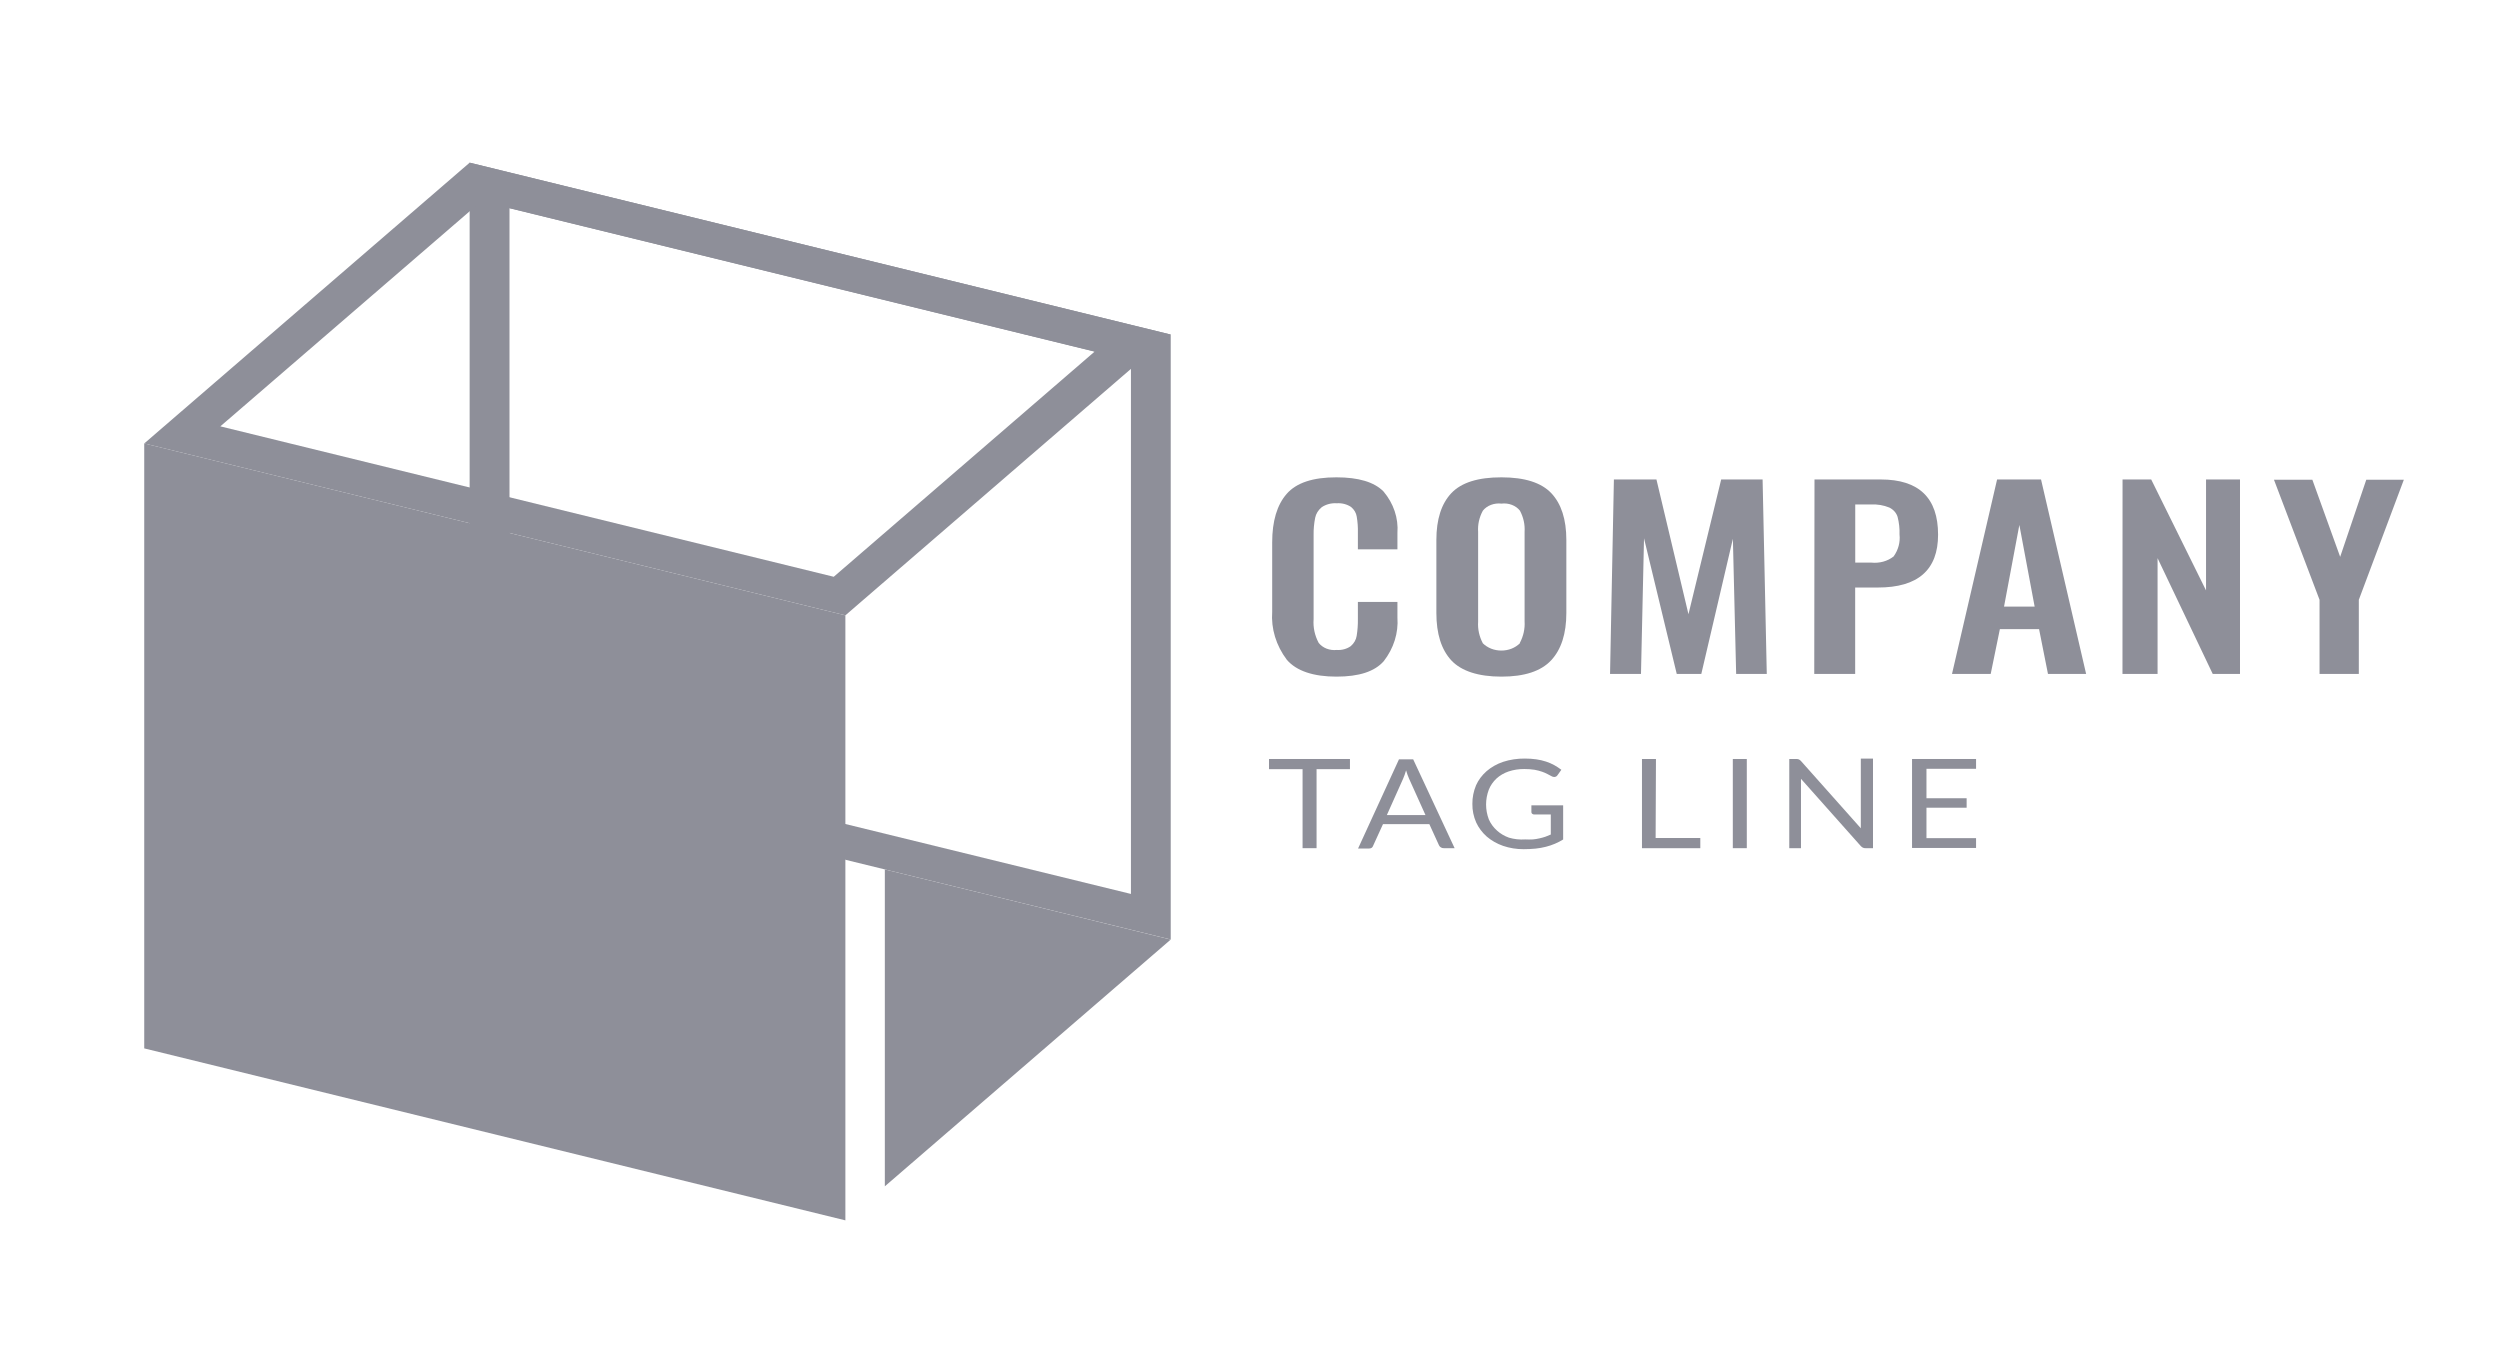
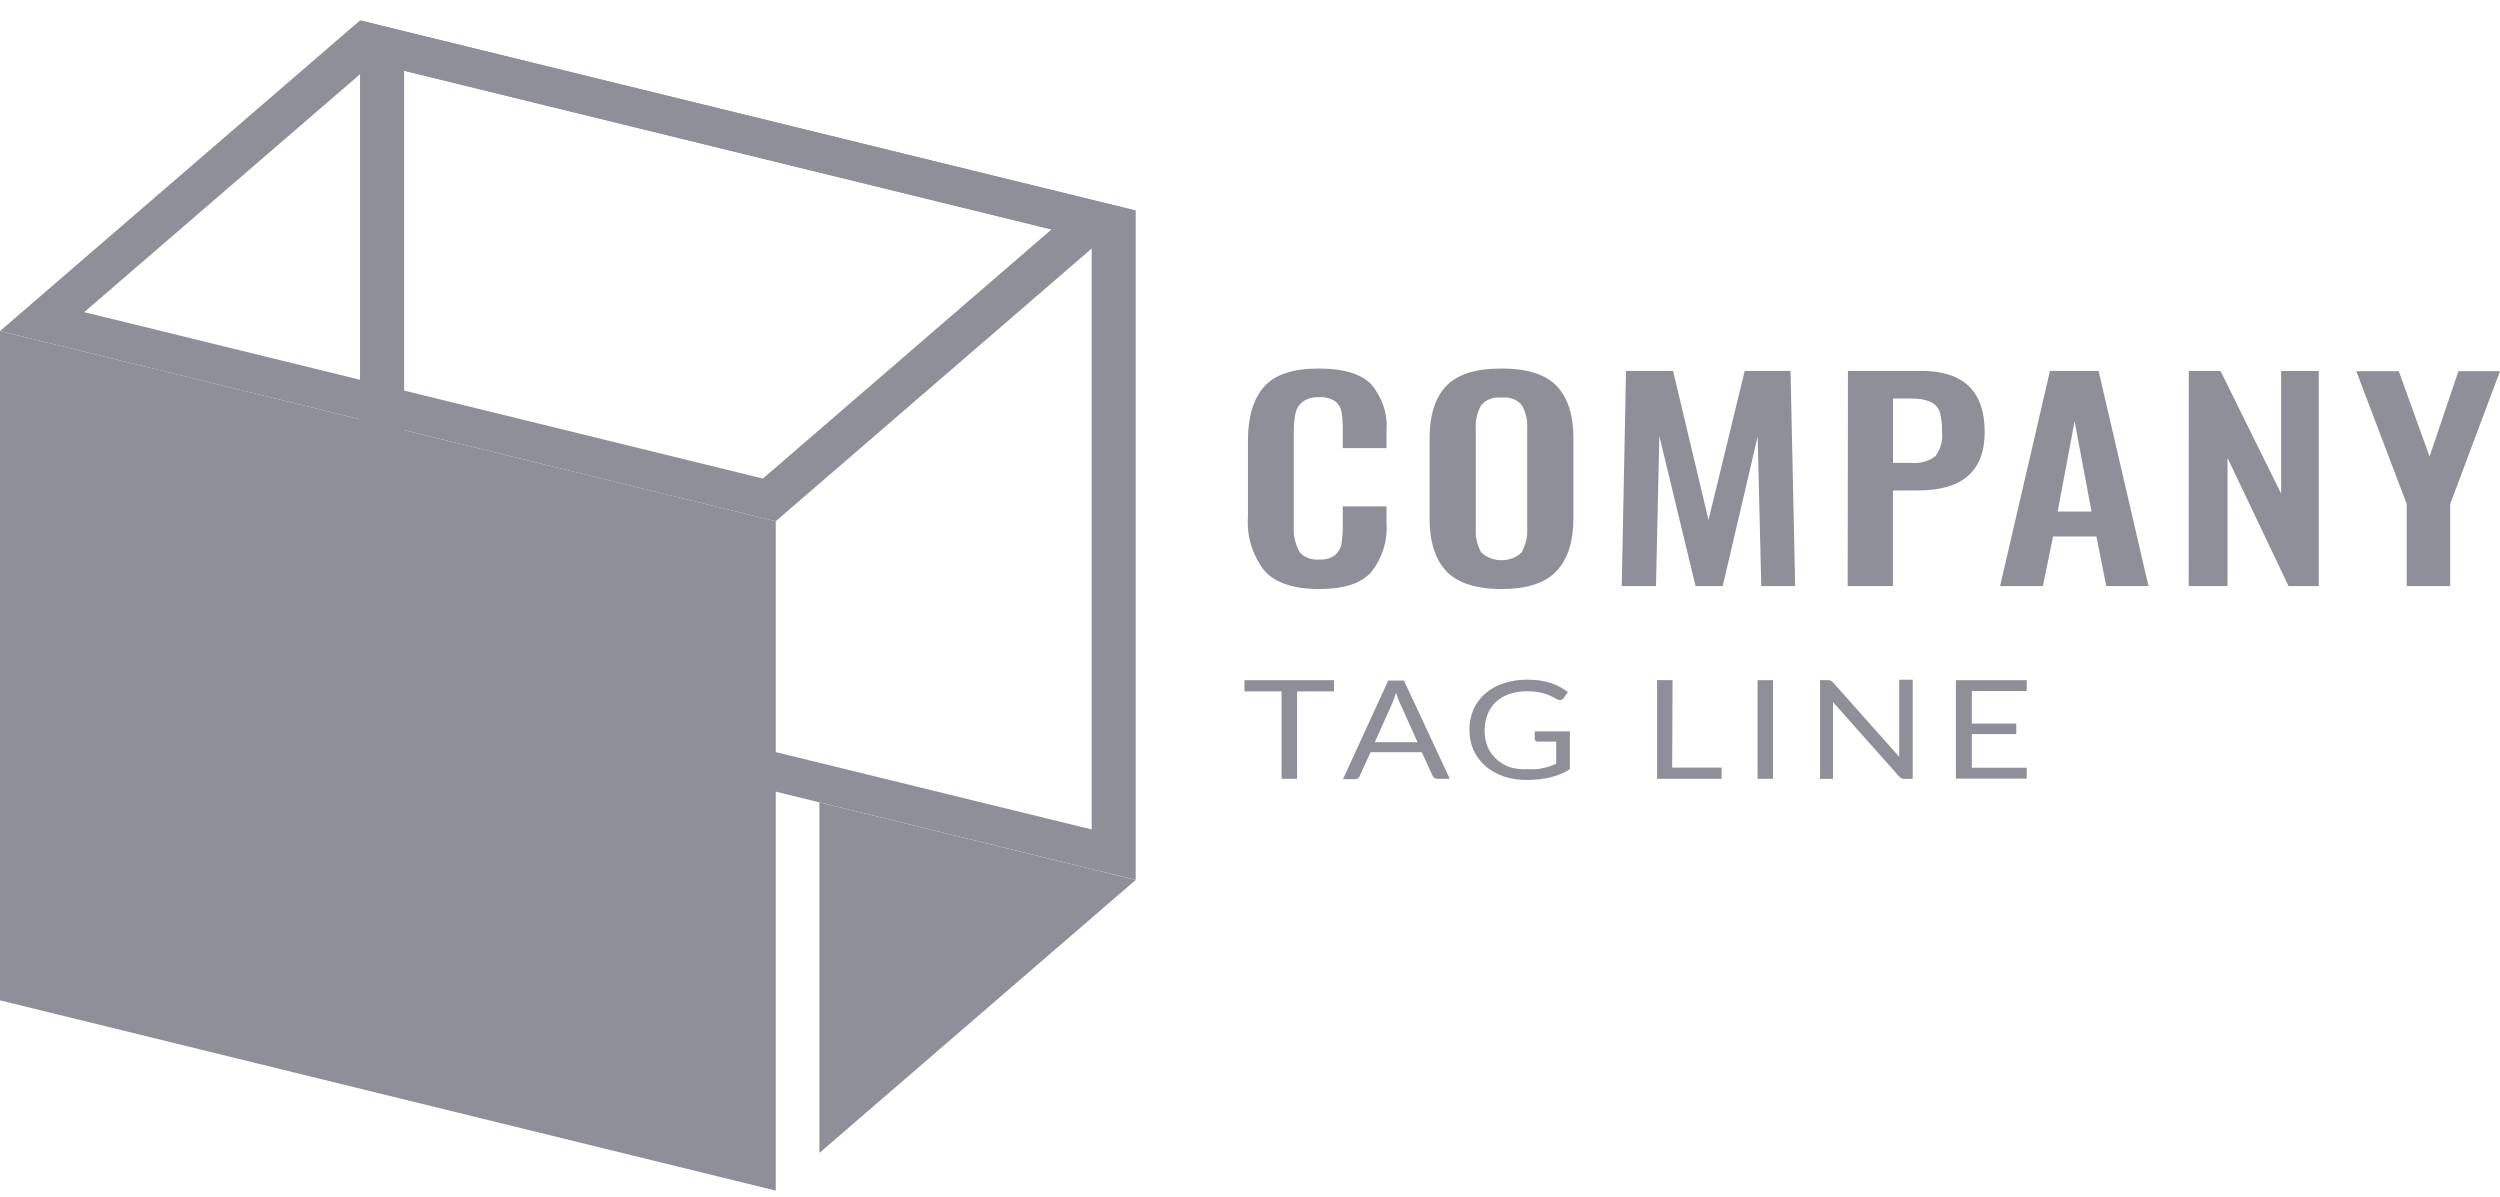
- <svg xmlns="http://www.w3.org/2000/svg" width="104" height="56" viewBox="0 0 104 56" fill="none">
-   <path d="M53.529 27.443C53.085 26.852 52.873 26.154 52.923 25.451V22.563C52.923 21.678 53.124 21.005 53.526 20.545C53.928 20.084 54.618 19.855 55.596 19.857C56.515 19.857 57.168 20.053 57.554 20.445C57.975 20.945 58.179 21.556 58.133 22.172V22.851H56.488V22.164C56.494 21.939 56.478 21.714 56.44 21.491C56.417 21.339 56.334 21.198 56.206 21.091C56.037 20.977 55.824 20.921 55.61 20.936C55.384 20.921 55.161 20.98 54.983 21.1C54.84 21.218 54.744 21.372 54.711 21.541C54.664 21.776 54.642 22.015 54.646 22.255V25.76C54.62 26.098 54.693 26.436 54.857 26.744C54.939 26.848 55.053 26.931 55.185 26.983C55.318 27.034 55.465 27.054 55.61 27.038C55.82 27.053 56.029 26.996 56.192 26.879C56.326 26.764 56.412 26.615 56.437 26.453C56.475 26.221 56.492 25.986 56.488 25.751V25.04H58.133V25.689C58.179 26.332 57.979 26.97 57.564 27.505C57.186 27.934 56.542 28.148 55.596 28.148C54.65 28.148 53.934 27.919 53.529 27.443Z" fill="#8E8F99" />
-   <path d="M60.376 27.473C59.961 27.023 59.753 26.368 59.753 25.501V22.463C59.753 21.605 59.961 20.956 60.376 20.515C60.792 20.075 61.486 19.855 62.46 19.857C63.427 19.857 64.118 20.077 64.533 20.515C64.949 20.956 65.16 21.605 65.16 22.463V25.501C65.16 26.359 64.949 27.017 64.527 27.47C64.104 27.922 63.417 28.148 62.46 28.148C61.503 28.148 60.795 27.919 60.376 27.473ZM63.226 26.744C63.375 26.462 63.443 26.154 63.423 25.845V22.125C63.443 21.822 63.376 21.52 63.229 21.244C63.146 21.138 63.03 21.054 62.894 21.002C62.758 20.95 62.607 20.932 62.46 20.95C62.312 20.933 62.162 20.951 62.025 21.003C61.889 21.054 61.772 21.138 61.687 21.244C61.537 21.519 61.469 21.822 61.49 22.125V25.863C61.469 26.172 61.537 26.48 61.687 26.762C61.783 26.856 61.901 26.932 62.034 26.985C62.167 27.037 62.311 27.063 62.457 27.063C62.602 27.063 62.746 27.037 62.879 26.985C63.012 26.932 63.13 26.856 63.226 26.762V26.744Z" fill="#8E8F99" />
-   <path d="M67.138 19.946H68.908L70.24 25.551L71.601 19.946H73.324L73.498 28.037H72.224L72.088 22.414L70.774 28.037H69.753L68.391 22.393L68.265 28.037H66.978L67.138 19.946Z" fill="#8E8F99" />
-   <path d="M75.483 19.946H78.241C79.829 19.946 80.624 20.712 80.624 22.243C80.624 23.71 79.787 24.443 78.115 24.441H77.175V28.037H75.473L75.483 19.946ZM77.839 23.404C78.007 23.422 78.178 23.409 78.34 23.365C78.501 23.321 78.65 23.247 78.775 23.148C78.97 22.875 79.056 22.554 79.02 22.235C79.029 21.988 79.002 21.741 78.939 21.5C78.914 21.42 78.872 21.344 78.813 21.278C78.755 21.212 78.682 21.157 78.598 21.115C78.362 21.017 78.101 20.973 77.839 20.986H77.178V23.404H77.839Z" fill="#8E8F99" />
-   <path d="M83.079 19.946H84.907L86.783 28.037H85.196L84.825 26.171H83.195L82.813 28.037H81.203L83.079 19.946ZM84.641 25.234L84.005 21.838L83.368 25.234H84.641Z" fill="#8E8F99" />
-   <path d="M88.298 19.946H89.49L91.771 24.561V19.946H93.184V28.037H92.05L89.755 23.219V28.037H88.295L88.298 19.946Z" fill="#8E8F99" />
-   <path d="M96.493 24.952L94.597 19.957H96.194L97.351 23.165L98.437 19.957H100L98.127 24.952V28.036H96.493V24.952Z" fill="#8E8F99" />
-   <path d="M56.158 31.574V31.997H54.769V35.284H54.187V31.997H52.791V31.574H56.158Z" fill="#8E8F99" />
-   <path d="M60.512 35.284H60.063C60.017 35.287 59.972 35.274 59.937 35.249C59.903 35.228 59.877 35.198 59.862 35.164L59.46 34.283H57.533L57.131 35.164C57.12 35.201 57.099 35.235 57.07 35.264C57.035 35.288 56.99 35.301 56.944 35.299H56.495L58.197 31.589H58.789L60.512 35.284ZM57.693 33.907H59.3L58.619 32.397C58.569 32.282 58.527 32.166 58.493 32.047C58.469 32.117 58.449 32.185 58.429 32.244L58.367 32.4L57.693 33.907Z" fill="#8E8F99" />
-   <path d="M63.447 34.92C63.554 34.925 63.661 34.925 63.767 34.92C63.859 34.912 63.95 34.897 64.04 34.876C64.123 34.858 64.205 34.836 64.285 34.809C64.36 34.782 64.435 34.75 64.513 34.717V33.883H63.832C63.815 33.884 63.798 33.882 63.782 33.877C63.767 33.871 63.752 33.864 63.74 33.854C63.729 33.845 63.72 33.835 63.714 33.823C63.708 33.812 63.705 33.799 63.706 33.786V33.501H65.027V34.923C64.919 34.99 64.805 35.049 64.686 35.099C64.565 35.151 64.439 35.193 64.309 35.226C64.169 35.261 64.027 35.287 63.883 35.302C63.718 35.318 63.552 35.326 63.386 35.326C63.092 35.328 62.801 35.281 62.528 35.188C62.273 35.099 62.041 34.967 61.847 34.8C61.657 34.63 61.508 34.431 61.408 34.212C61.3 33.966 61.247 33.705 61.251 33.442C61.248 33.178 61.3 32.915 61.404 32.667C61.502 32.447 61.652 32.247 61.844 32.079C62.038 31.912 62.27 31.781 62.525 31.694C62.816 31.599 63.126 31.553 63.437 31.556C63.596 31.556 63.754 31.567 63.91 31.588C64.049 31.608 64.184 31.639 64.315 31.682C64.434 31.721 64.549 31.77 64.656 31.829C64.76 31.887 64.859 31.952 64.952 32.023L64.789 32.252C64.776 32.273 64.757 32.291 64.733 32.303C64.71 32.316 64.683 32.322 64.656 32.323C64.618 32.322 64.582 32.312 64.55 32.293C64.499 32.27 64.445 32.241 64.383 32.205C64.311 32.166 64.235 32.133 64.155 32.105C64.054 32.07 63.949 32.043 63.842 32.023C63.7 32.001 63.555 31.99 63.41 31.991C63.185 31.989 62.962 32.024 62.753 32.094C62.563 32.159 62.392 32.26 62.252 32.388C62.111 32.521 62.003 32.678 61.935 32.849C61.783 33.251 61.783 33.684 61.935 34.086C62.01 34.26 62.126 34.419 62.276 34.553C62.416 34.68 62.585 34.78 62.773 34.847C62.99 34.911 63.219 34.936 63.447 34.92Z" fill="#8E8F99" />
-   <path d="M68.874 34.861H70.733V35.284H68.306V31.574H68.888L68.874 34.861Z" fill="#8E8F99" />
-   <path d="M72.667 35.284H72.085V31.574H72.667V35.284Z" fill="#8E8F99" />
-   <path d="M74.832 31.591C74.867 31.608 74.897 31.631 74.921 31.659L77.41 34.456C77.406 34.412 77.406 34.368 77.41 34.324C77.41 34.283 77.41 34.241 77.41 34.203V31.559H77.917V35.285H77.624C77.581 35.288 77.537 35.28 77.498 35.264C77.463 35.245 77.432 35.221 77.406 35.193L74.921 32.399C74.921 32.443 74.921 32.484 74.921 32.526C74.921 32.567 74.921 32.605 74.921 32.64V35.285H74.434V31.574H74.737C74.77 31.574 74.802 31.58 74.832 31.591Z" fill="#8E8F99" />
-   <path d="M82.204 31.574V31.982H80.141V33.207H81.812V33.601H80.141V34.867H82.204V35.275H79.541V31.574H82.204Z" fill="#8E8F99" />
-   <path d="M21.195 8.659L47.047 14.993V37.188L21.195 30.857V8.659ZM19.537 6.767V31.935L48.702 39.083V13.918L19.537 6.767Z" fill="#8E8F99" />
-   <path d="M35.168 50.767L6 43.613V18.447L35.168 25.598V50.767Z" fill="#8E8F99" />
-   <path d="M20.02 8.374L45.535 14.628L34.684 23.994L9.166 17.736L20.02 8.374ZM19.537 6.767L6 18.448L35.168 25.598L48.702 13.917L19.537 6.767Z" fill="#8E8F99" />
-   <path d="M36.809 49.351L48.702 39.086L36.809 36.169V49.351Z" fill="#8E8F99" />
+ <svg xmlns="http://www.w3.org/2000/svg" width="94" height="45" viewBox="0 0 94 45" fill="none">
+   <path d="M47.529 21.443C47.085 20.852 46.873 20.154 46.923 19.451V16.563C46.923 15.678 47.124 15.005 47.526 14.545C47.928 14.085 48.618 13.855 49.596 13.857C50.515 13.857 51.168 14.053 51.554 14.445C51.975 14.945 52.179 15.556 52.133 16.172V16.851H50.488V16.164C50.494 15.939 50.478 15.714 50.44 15.491C50.417 15.339 50.334 15.198 50.206 15.091C50.037 14.977 49.824 14.921 49.61 14.936C49.384 14.921 49.161 14.98 48.983 15.1C48.84 15.218 48.744 15.373 48.711 15.541C48.664 15.777 48.642 16.015 48.646 16.255V19.76C48.62 20.098 48.693 20.436 48.857 20.744C48.939 20.848 49.053 20.931 49.185 20.983C49.318 21.034 49.465 21.054 49.61 21.038C49.82 21.053 50.029 20.996 50.192 20.879C50.326 20.764 50.412 20.615 50.437 20.453C50.475 20.221 50.492 19.986 50.488 19.751V19.04H52.133V19.689C52.179 20.332 51.979 20.97 51.564 21.505C51.186 21.934 50.542 22.148 49.596 22.148C48.65 22.148 47.934 21.919 47.529 21.443Z" fill="#8E8F99" />
+   <path d="M54.376 21.473C53.961 21.023 53.753 20.368 53.753 19.501V16.463C53.753 15.605 53.961 14.956 54.376 14.515C54.792 14.075 55.486 13.855 56.46 13.857C57.427 13.857 58.118 14.077 58.533 14.515C58.949 14.956 59.16 15.605 59.16 16.463V19.501C59.16 20.359 58.949 21.017 58.527 21.47C58.104 21.922 57.417 22.148 56.46 22.148C55.503 22.148 54.795 21.919 54.376 21.473ZM57.226 20.744C57.375 20.462 57.443 20.154 57.423 19.845V16.125C57.443 15.822 57.376 15.52 57.229 15.244C57.146 15.138 57.03 15.054 56.894 15.002C56.758 14.95 56.607 14.932 56.46 14.95C56.312 14.932 56.162 14.951 56.025 15.002C55.889 15.054 55.772 15.138 55.687 15.244C55.537 15.519 55.469 15.822 55.49 16.125V19.863C55.469 20.172 55.537 20.48 55.687 20.762C55.783 20.856 55.901 20.932 56.034 20.985C56.167 21.037 56.311 21.063 56.457 21.063C56.602 21.063 56.746 21.037 56.879 20.985C57.012 20.932 57.13 20.856 57.226 20.762V20.744Z" fill="#8E8F99" />
+   <path d="M61.138 13.946H62.908L64.24 19.551L65.601 13.946H67.324L67.498 22.037H66.224L66.088 16.414L64.774 22.037H63.753L62.391 16.393L62.265 22.037H60.978L61.138 13.946Z" fill="#8E8F99" />
+   <path d="M69.483 13.946H72.241C73.829 13.946 74.624 14.712 74.624 16.243C74.624 17.71 73.787 18.443 72.115 18.441H71.175V22.037H69.473L69.483 13.946ZM71.839 17.404C72.007 17.422 72.178 17.409 72.34 17.365C72.501 17.321 72.65 17.247 72.775 17.148C72.97 16.875 73.056 16.554 73.02 16.235C73.029 15.988 73.002 15.741 72.939 15.5C72.914 15.42 72.872 15.344 72.813 15.278C72.755 15.212 72.682 15.157 72.598 15.115C72.362 15.017 72.101 14.973 71.839 14.986H71.178V17.404H71.839Z" fill="#8E8F99" />
+   <path d="M77.079 13.946H78.907L80.783 22.037H79.196L78.825 20.171H77.195L76.813 22.037H75.203L77.079 13.946ZM78.641 19.234L78.005 15.838L77.368 19.234H78.641Z" fill="#8E8F99" />
+   <path d="M82.298 13.946H83.49L85.771 18.561V13.946H87.184V22.037H86.05L83.755 17.219V22.037H82.295L82.298 13.946Z" fill="#8E8F99" />
+   <path d="M90.493 18.952L88.597 13.957H90.194L91.351 17.165L92.437 13.957H94L92.127 18.952V22.036H90.493V18.952Z" fill="#8E8F99" />
+   <path d="M50.158 25.574V25.997H48.769V29.284H48.187V25.997H46.791V25.574H50.158Z" fill="#8E8F99" />
+   <path d="M54.512 29.284H54.063C54.017 29.287 53.972 29.274 53.937 29.249C53.903 29.228 53.877 29.198 53.862 29.164L53.46 28.283H51.533L51.131 29.164C51.12 29.201 51.099 29.235 51.07 29.264C51.035 29.288 50.99 29.301 50.944 29.299H50.495L52.197 25.589H52.789L54.512 29.284ZM51.693 27.907H53.3L52.619 26.397C52.569 26.282 52.527 26.166 52.493 26.047C52.469 26.117 52.449 26.185 52.429 26.244L52.367 26.4L51.693 27.907Z" fill="#8E8F99" />
+   <path d="M57.447 28.92C57.554 28.925 57.661 28.925 57.767 28.92C57.859 28.912 57.95 28.897 58.04 28.876C58.123 28.858 58.205 28.836 58.285 28.808C58.36 28.782 58.435 28.75 58.513 28.717V27.883H57.832C57.815 27.884 57.798 27.882 57.782 27.877C57.767 27.872 57.752 27.864 57.74 27.854C57.729 27.845 57.72 27.835 57.714 27.823C57.708 27.811 57.705 27.799 57.706 27.786V27.501H59.027V28.923C58.919 28.99 58.805 29.049 58.687 29.099C58.565 29.151 58.439 29.193 58.309 29.226C58.169 29.261 58.027 29.287 57.883 29.302C57.718 29.318 57.552 29.326 57.386 29.326C57.092 29.328 56.801 29.281 56.528 29.188C56.273 29.099 56.041 28.967 55.847 28.8C55.657 28.631 55.508 28.431 55.408 28.212C55.3 27.966 55.247 27.705 55.251 27.442C55.248 27.178 55.3 26.915 55.404 26.667C55.502 26.447 55.652 26.247 55.844 26.079C56.038 25.912 56.27 25.781 56.525 25.694C56.816 25.599 57.126 25.553 57.437 25.556C57.596 25.556 57.754 25.567 57.91 25.588C58.049 25.608 58.184 25.639 58.315 25.682C58.434 25.721 58.549 25.77 58.656 25.829C58.76 25.887 58.859 25.952 58.952 26.023L58.789 26.252C58.776 26.273 58.757 26.291 58.733 26.303C58.71 26.316 58.683 26.322 58.656 26.323C58.618 26.322 58.582 26.312 58.55 26.293C58.499 26.27 58.445 26.241 58.383 26.205C58.311 26.166 58.235 26.133 58.155 26.105C58.054 26.07 57.949 26.043 57.842 26.023C57.7 26 57.555 25.99 57.41 25.991C57.185 25.989 56.962 26.024 56.753 26.094C56.563 26.159 56.392 26.259 56.252 26.387C56.111 26.521 56.003 26.678 55.935 26.849C55.783 27.251 55.783 27.684 55.935 28.086C56.01 28.26 56.126 28.419 56.276 28.553C56.416 28.68 56.585 28.78 56.773 28.847C56.99 28.911 57.219 28.936 57.447 28.92Z" fill="#8E8F99" />
+   <path d="M62.874 28.861H64.733V29.284H62.306V25.574H62.888L62.874 28.861Z" fill="#8E8F99" />
+   <path d="M66.667 29.284H66.085V25.574H66.667V29.284Z" fill="#8E8F99" />
+   <path d="M68.832 25.591C68.867 25.608 68.897 25.631 68.921 25.659L71.41 28.456C71.406 28.412 71.406 28.368 71.41 28.324C71.41 28.283 71.41 28.241 71.41 28.203V25.559H71.917V29.285H71.624C71.581 29.288 71.537 29.28 71.498 29.264C71.463 29.245 71.432 29.221 71.406 29.193L68.921 26.399C68.921 26.443 68.921 26.485 68.921 26.526C68.921 26.567 68.921 26.605 68.921 26.64V29.285H68.434V25.574H68.737C68.77 25.574 68.802 25.58 68.832 25.591Z" fill="#8E8F99" />
+   <path d="M76.204 25.574V25.982H74.141V27.207H75.812V27.601H74.141V28.867H76.204V29.275H73.541V25.574H76.204Z" fill="#8E8F99" />
+   <path d="M15.195 2.659L41.047 8.993V31.188L15.195 24.857V2.659ZM13.537 0.767V25.935L42.702 33.083V7.917L13.537 0.767Z" fill="#8E8F99" />
+   <path d="M29.168 44.767L0 37.613V12.447L29.168 19.598V44.767Z" fill="#8E8F99" />
+   <path d="M14.021 2.374L39.535 8.628L28.684 17.994L3.166 11.736L14.021 2.374ZM13.537 0.767L0 12.447L29.168 19.598L42.702 7.917L13.537 0.767Z" fill="#8E8F99" />
+   <path d="M30.809 43.351L42.702 33.086L30.809 30.169V43.351Z" fill="#8E8F99" />
</svg>
